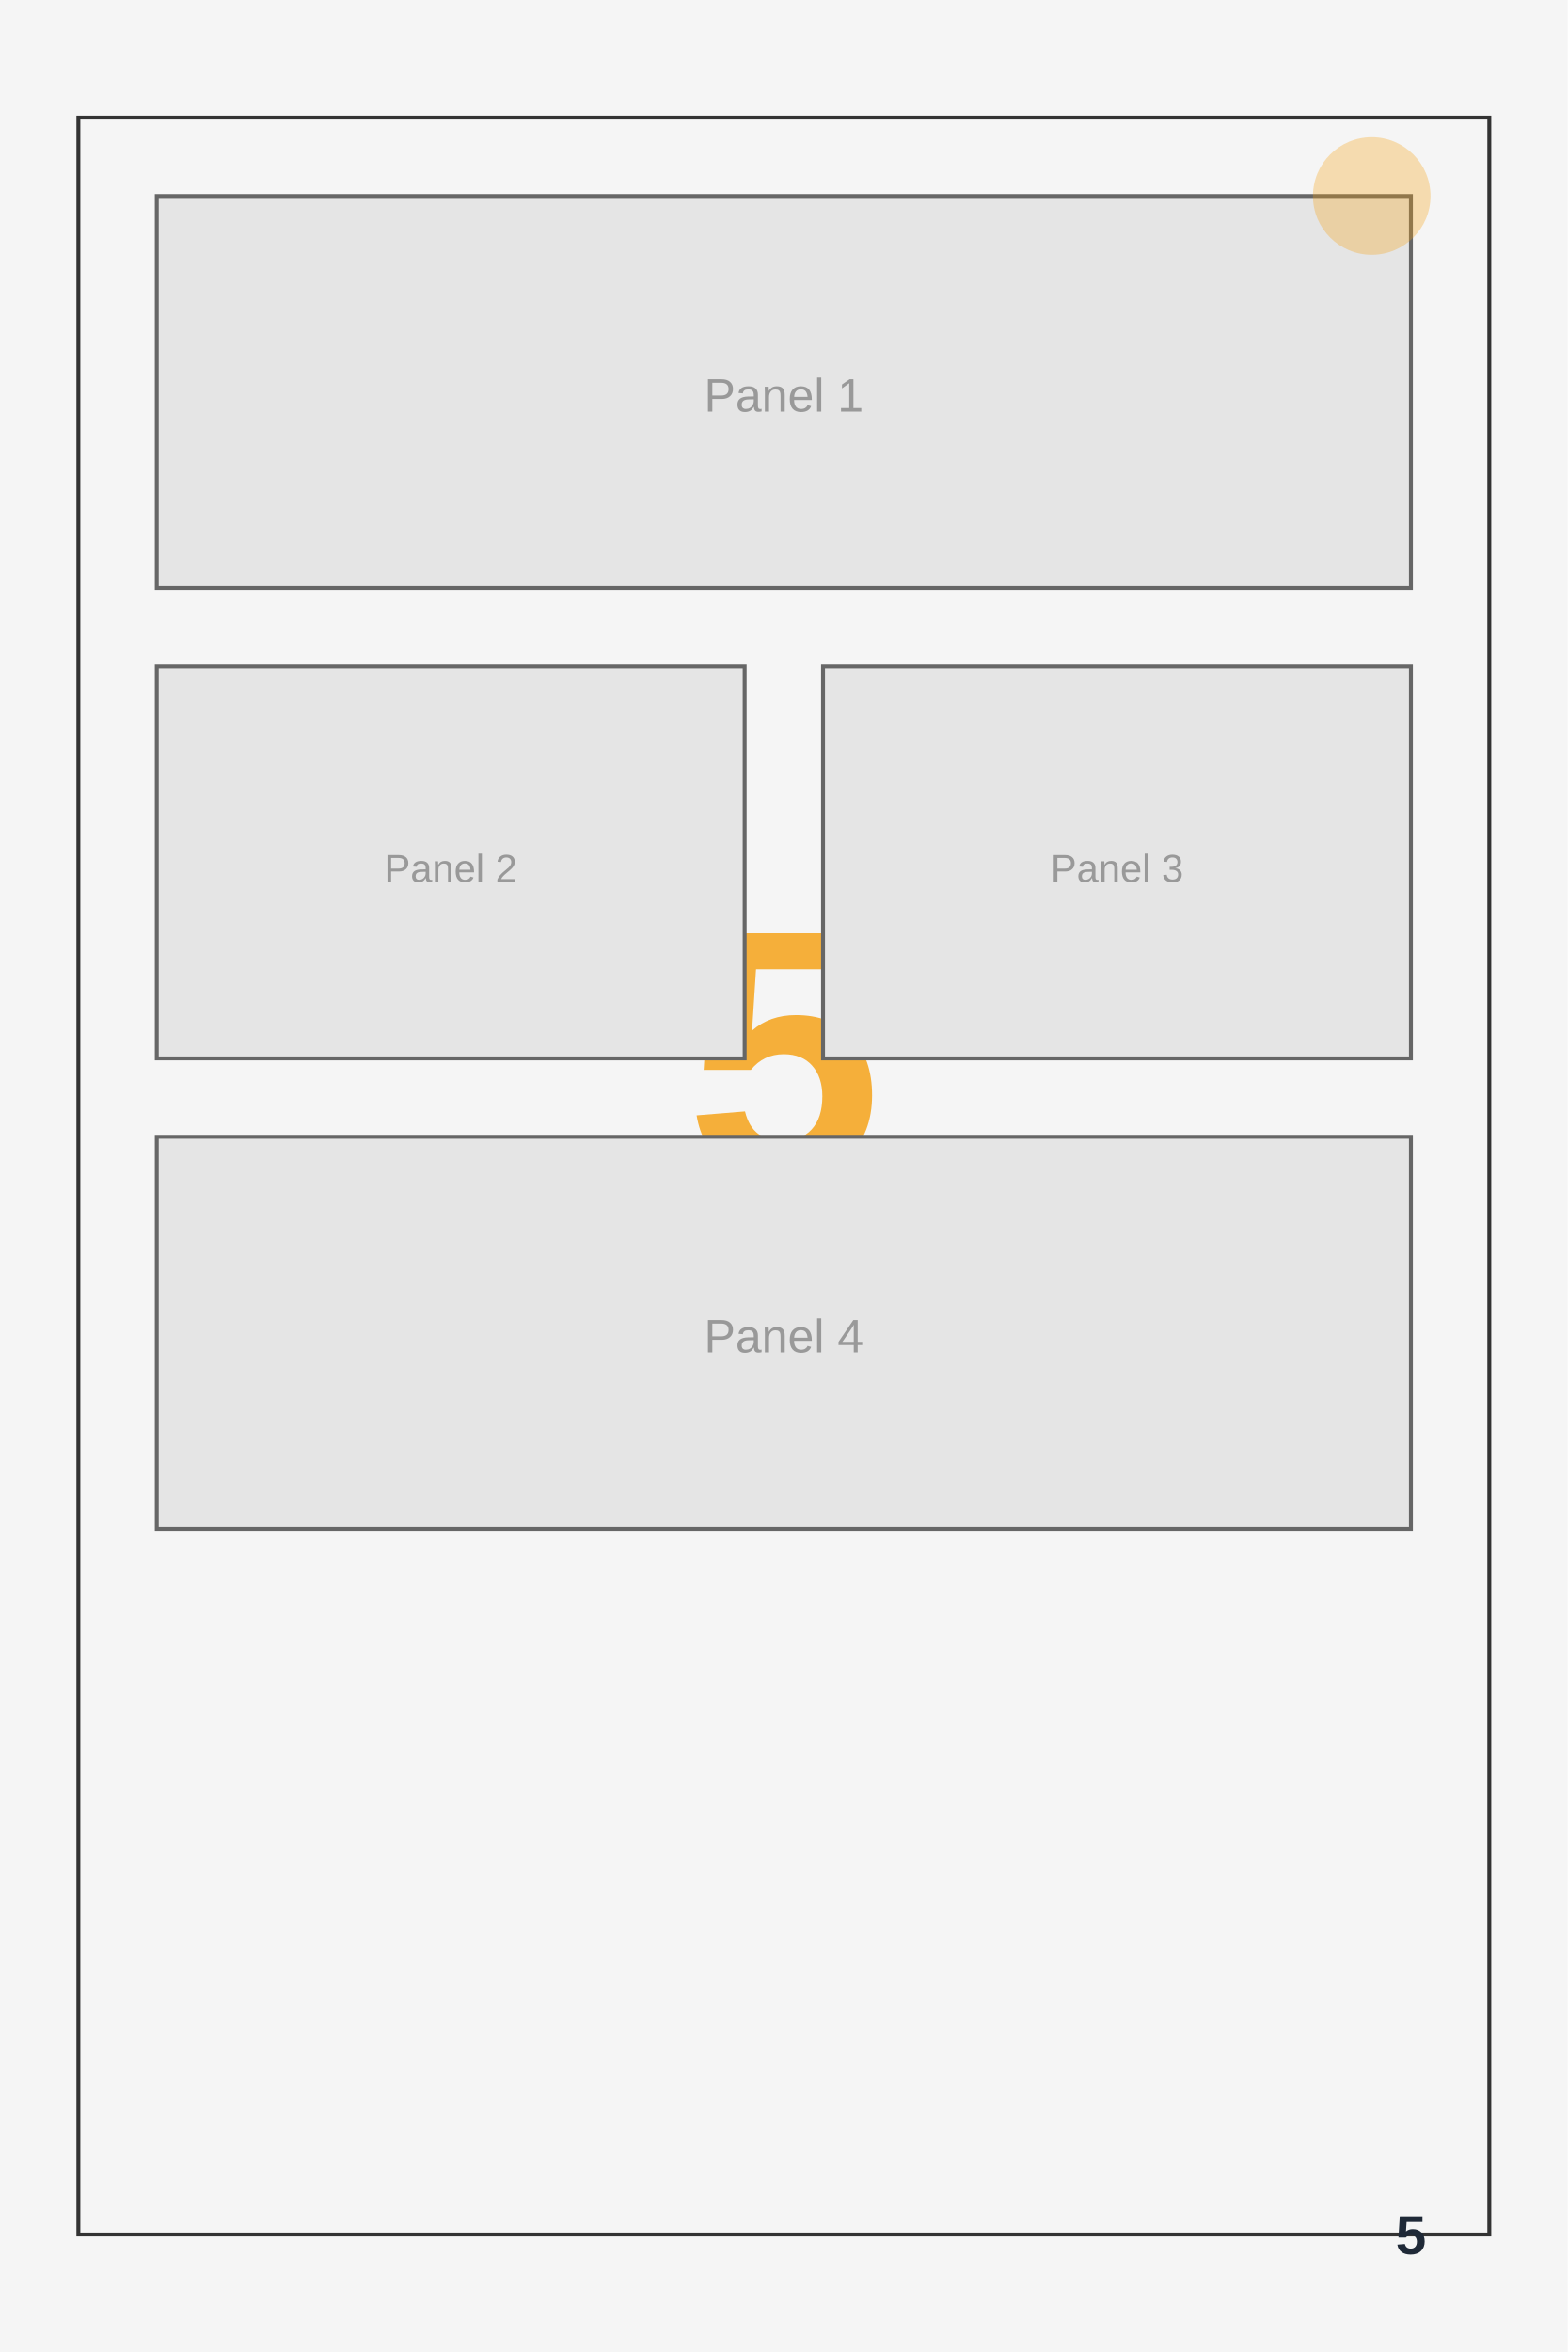
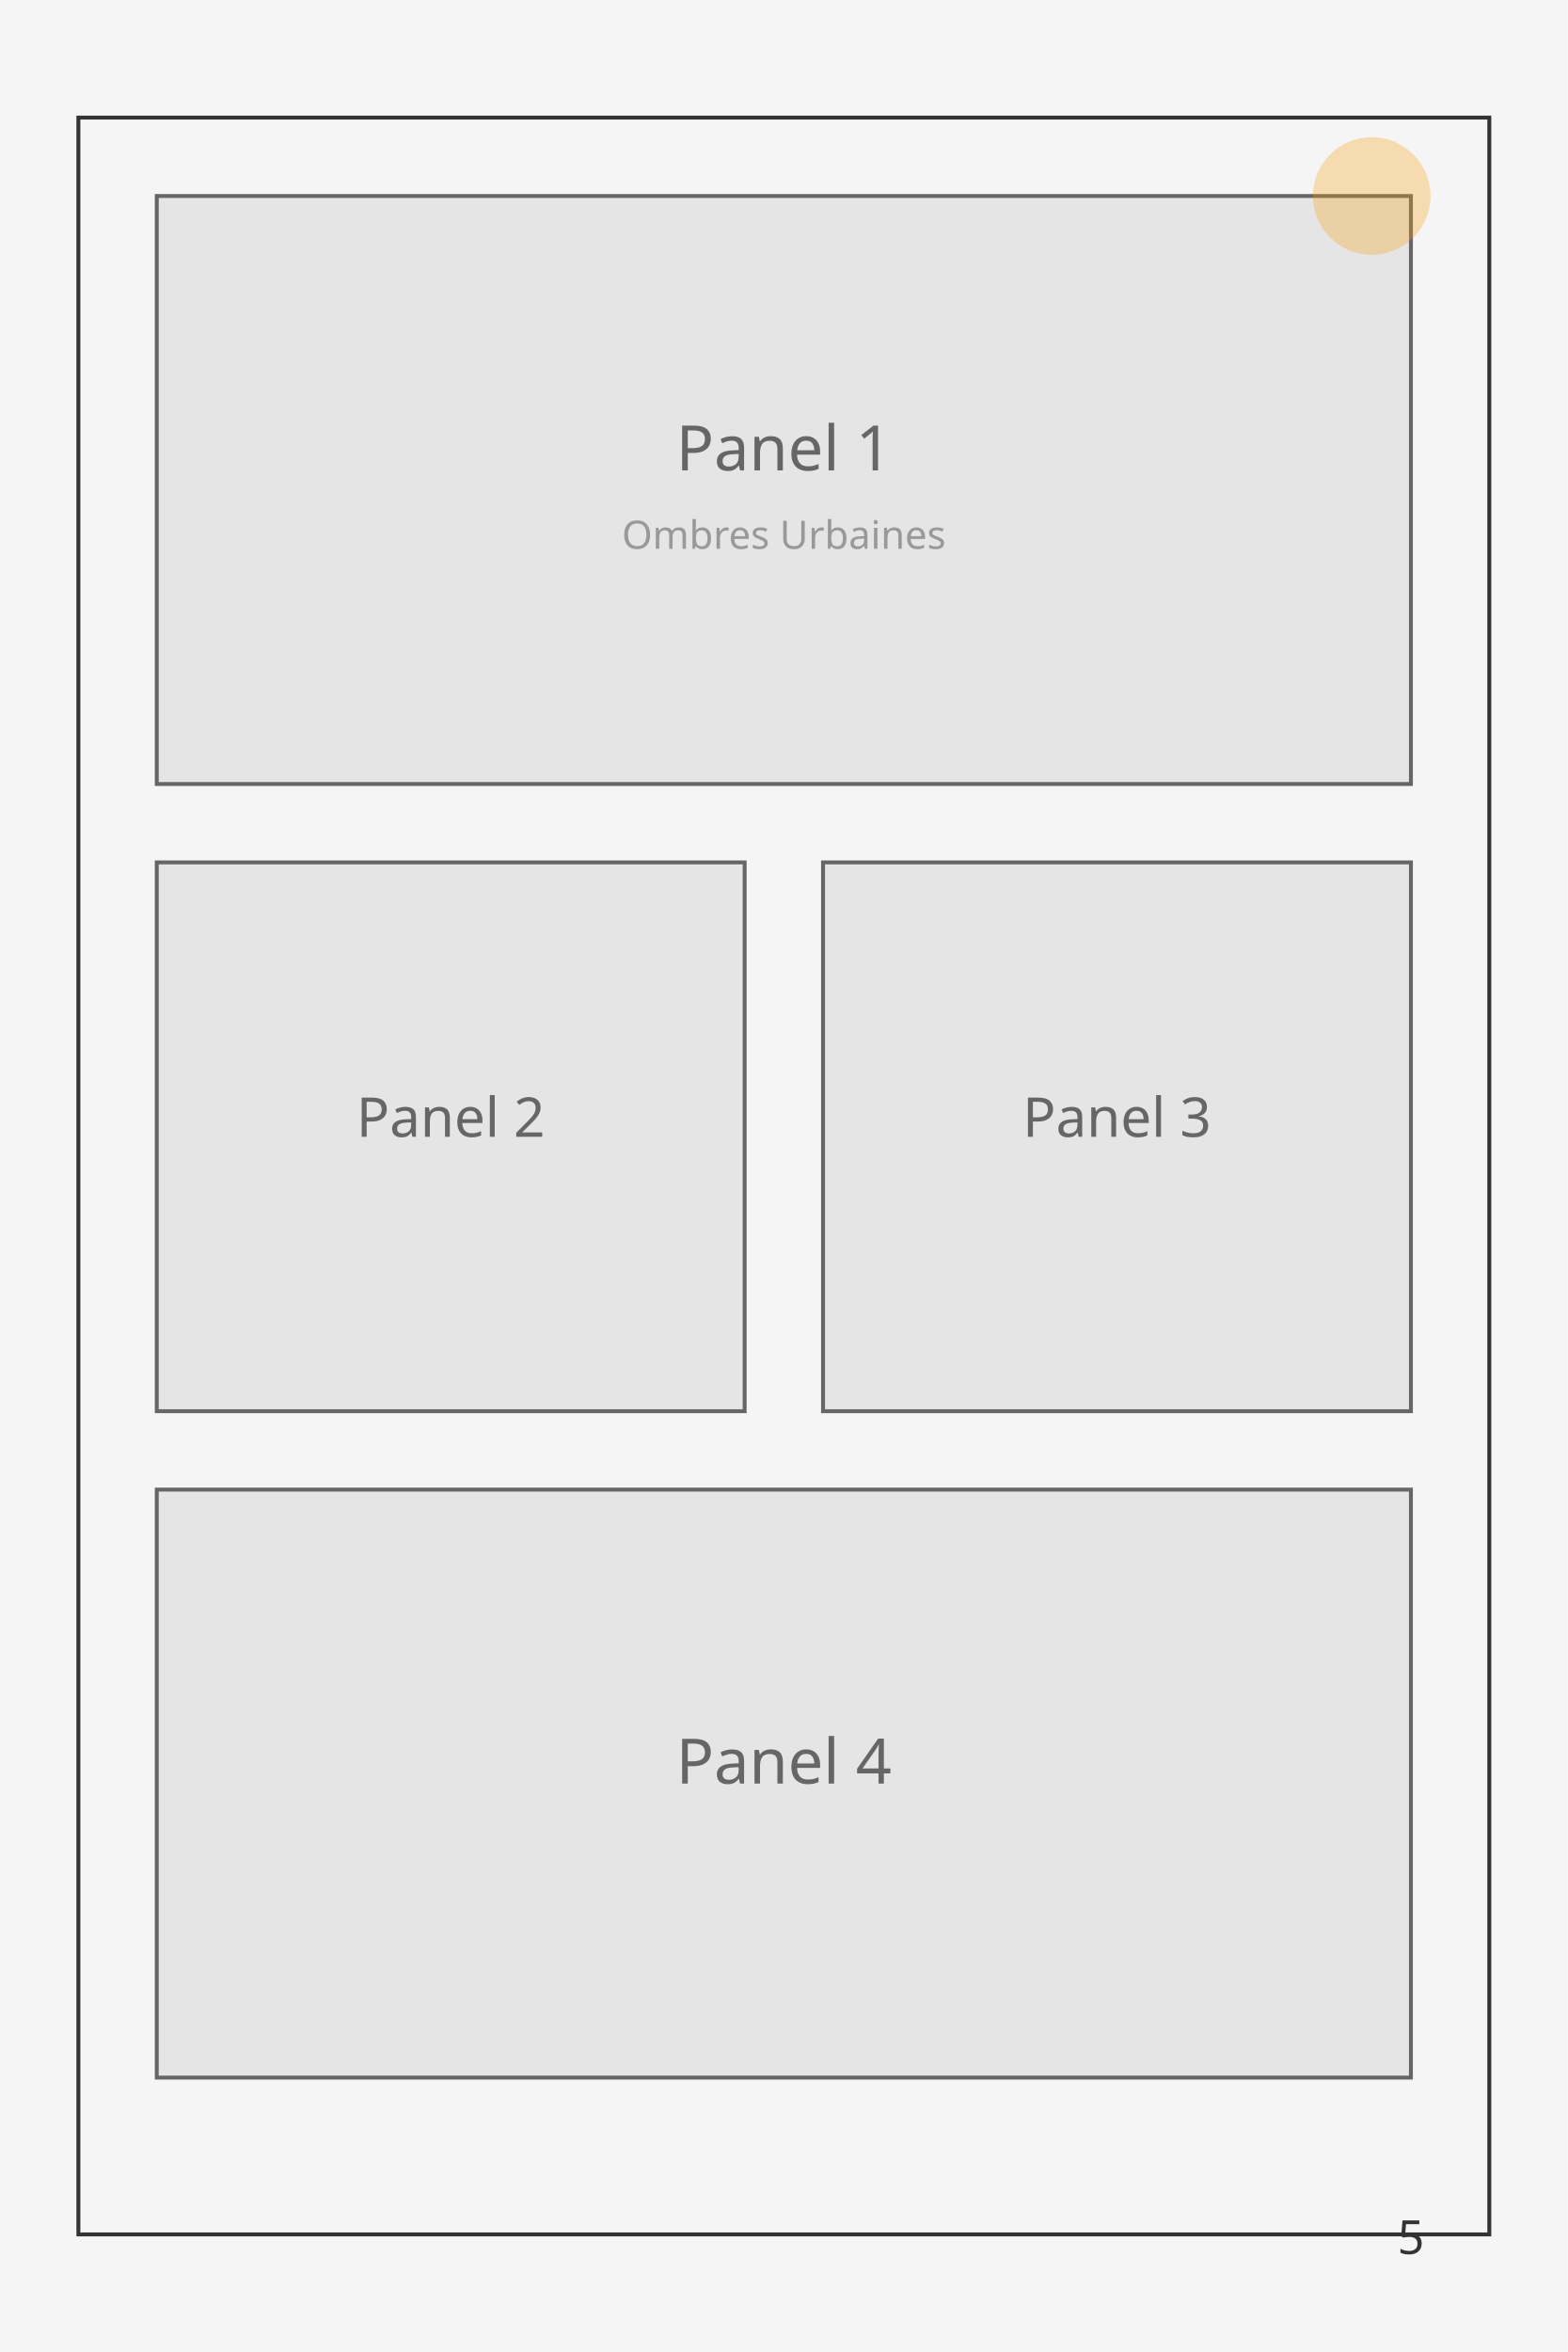
<svg xmlns="http://www.w3.org/2000/svg" width="800" height="1200">
  <rect width="800" height="1200" fill="#F5F5F5" />
  <rect x="40" y="60" width="720" height="1080" fill="none" stroke="#333333" stroke-width="2" />
-   <text x="400" y="600" font-family="Arial" font-size="180" font-weight="bold" fill="#F59E0B" text-anchor="middle" opacity="0.8">
-     5
+   <rect x="80" y="100" width="640" height="300" fill="#E5E5E5" stroke="#666666" stroke-width="2" />
+   <text x="400" y="240" font-family="sans-serif" font-size="32" fill="#666666" text-anchor="middle">
+     Panel 1
  </text>
-   <text x="400" y="700" font-family="Arial" font-size="32" fill="#333333" text-anchor="middle">
+   <text x="400" y="280" font-family="sans-serif" font-size="20" fill="#999999" text-anchor="middle">
    Ombres Urbaines
  </text>
-   <text x="400" y="760" font-family="Arial" font-size="24" fill="#666666" text-anchor="middle">
-     Page 5
+   <rect x="80" y="440" width="300" height="280" fill="#E5E5E5" stroke="#666666" stroke-width="2" />
+   <text x="230" y="580" font-family="sans-serif" font-size="28" fill="#666666" text-anchor="middle">
+     Panel 2
  </text>
-   <rect x="80" y="100" width="640" height="200" fill="#E5E5E5" stroke="#666666" stroke-width="2" />
-   <text x="400" y="210" font-family="Arial" font-size="24" fill="#999999" text-anchor="middle">Panel 1</text>
-   <rect x="80" y="340" width="300" height="200" fill="#E5E5E5" stroke="#666666" stroke-width="2" />
-   <text x="230" y="450" font-family="Arial" font-size="20" fill="#999999" text-anchor="middle">Panel 2</text>
-   <rect x="420" y="340" width="300" height="200" fill="#E5E5E5" stroke="#666666" stroke-width="2" />
-   <text x="570" y="450" font-family="Arial" font-size="20" fill="#999999" text-anchor="middle">Panel 3</text>
-   <rect x="80" y="580" width="640" height="200" fill="#E5E5E5" stroke="#666666" stroke-width="2" />
-   <text x="400" y="690" font-family="Arial" font-size="24" fill="#999999" text-anchor="middle">Panel 4</text>
-   <text x="720" y="1150" font-family="Arial" font-size="28" font-weight="bold" fill="#1F2937" text-anchor="middle">
+   <rect x="420" y="440" width="300" height="280" fill="#E5E5E5" stroke="#666666" stroke-width="2" />
+   <text x="570" y="580" font-family="sans-serif" font-size="28" fill="#666666" text-anchor="middle">
+     Panel 3
+   </text>
+   <rect x="80" y="760" width="640" height="300" fill="#E5E5E5" stroke="#666666" stroke-width="2" />
+   <text x="400" y="910" font-family="sans-serif" font-size="32" fill="#666666" text-anchor="middle">
+     Panel 4
+   </text>
+   <text x="720" y="1150" font-family="sans-serif" font-size="24" fill="#333333" text-anchor="middle">
    5
  </text>
  <circle cx="700" cy="100" r="30" fill="#F59E0B" opacity="0.3" />
</svg>
